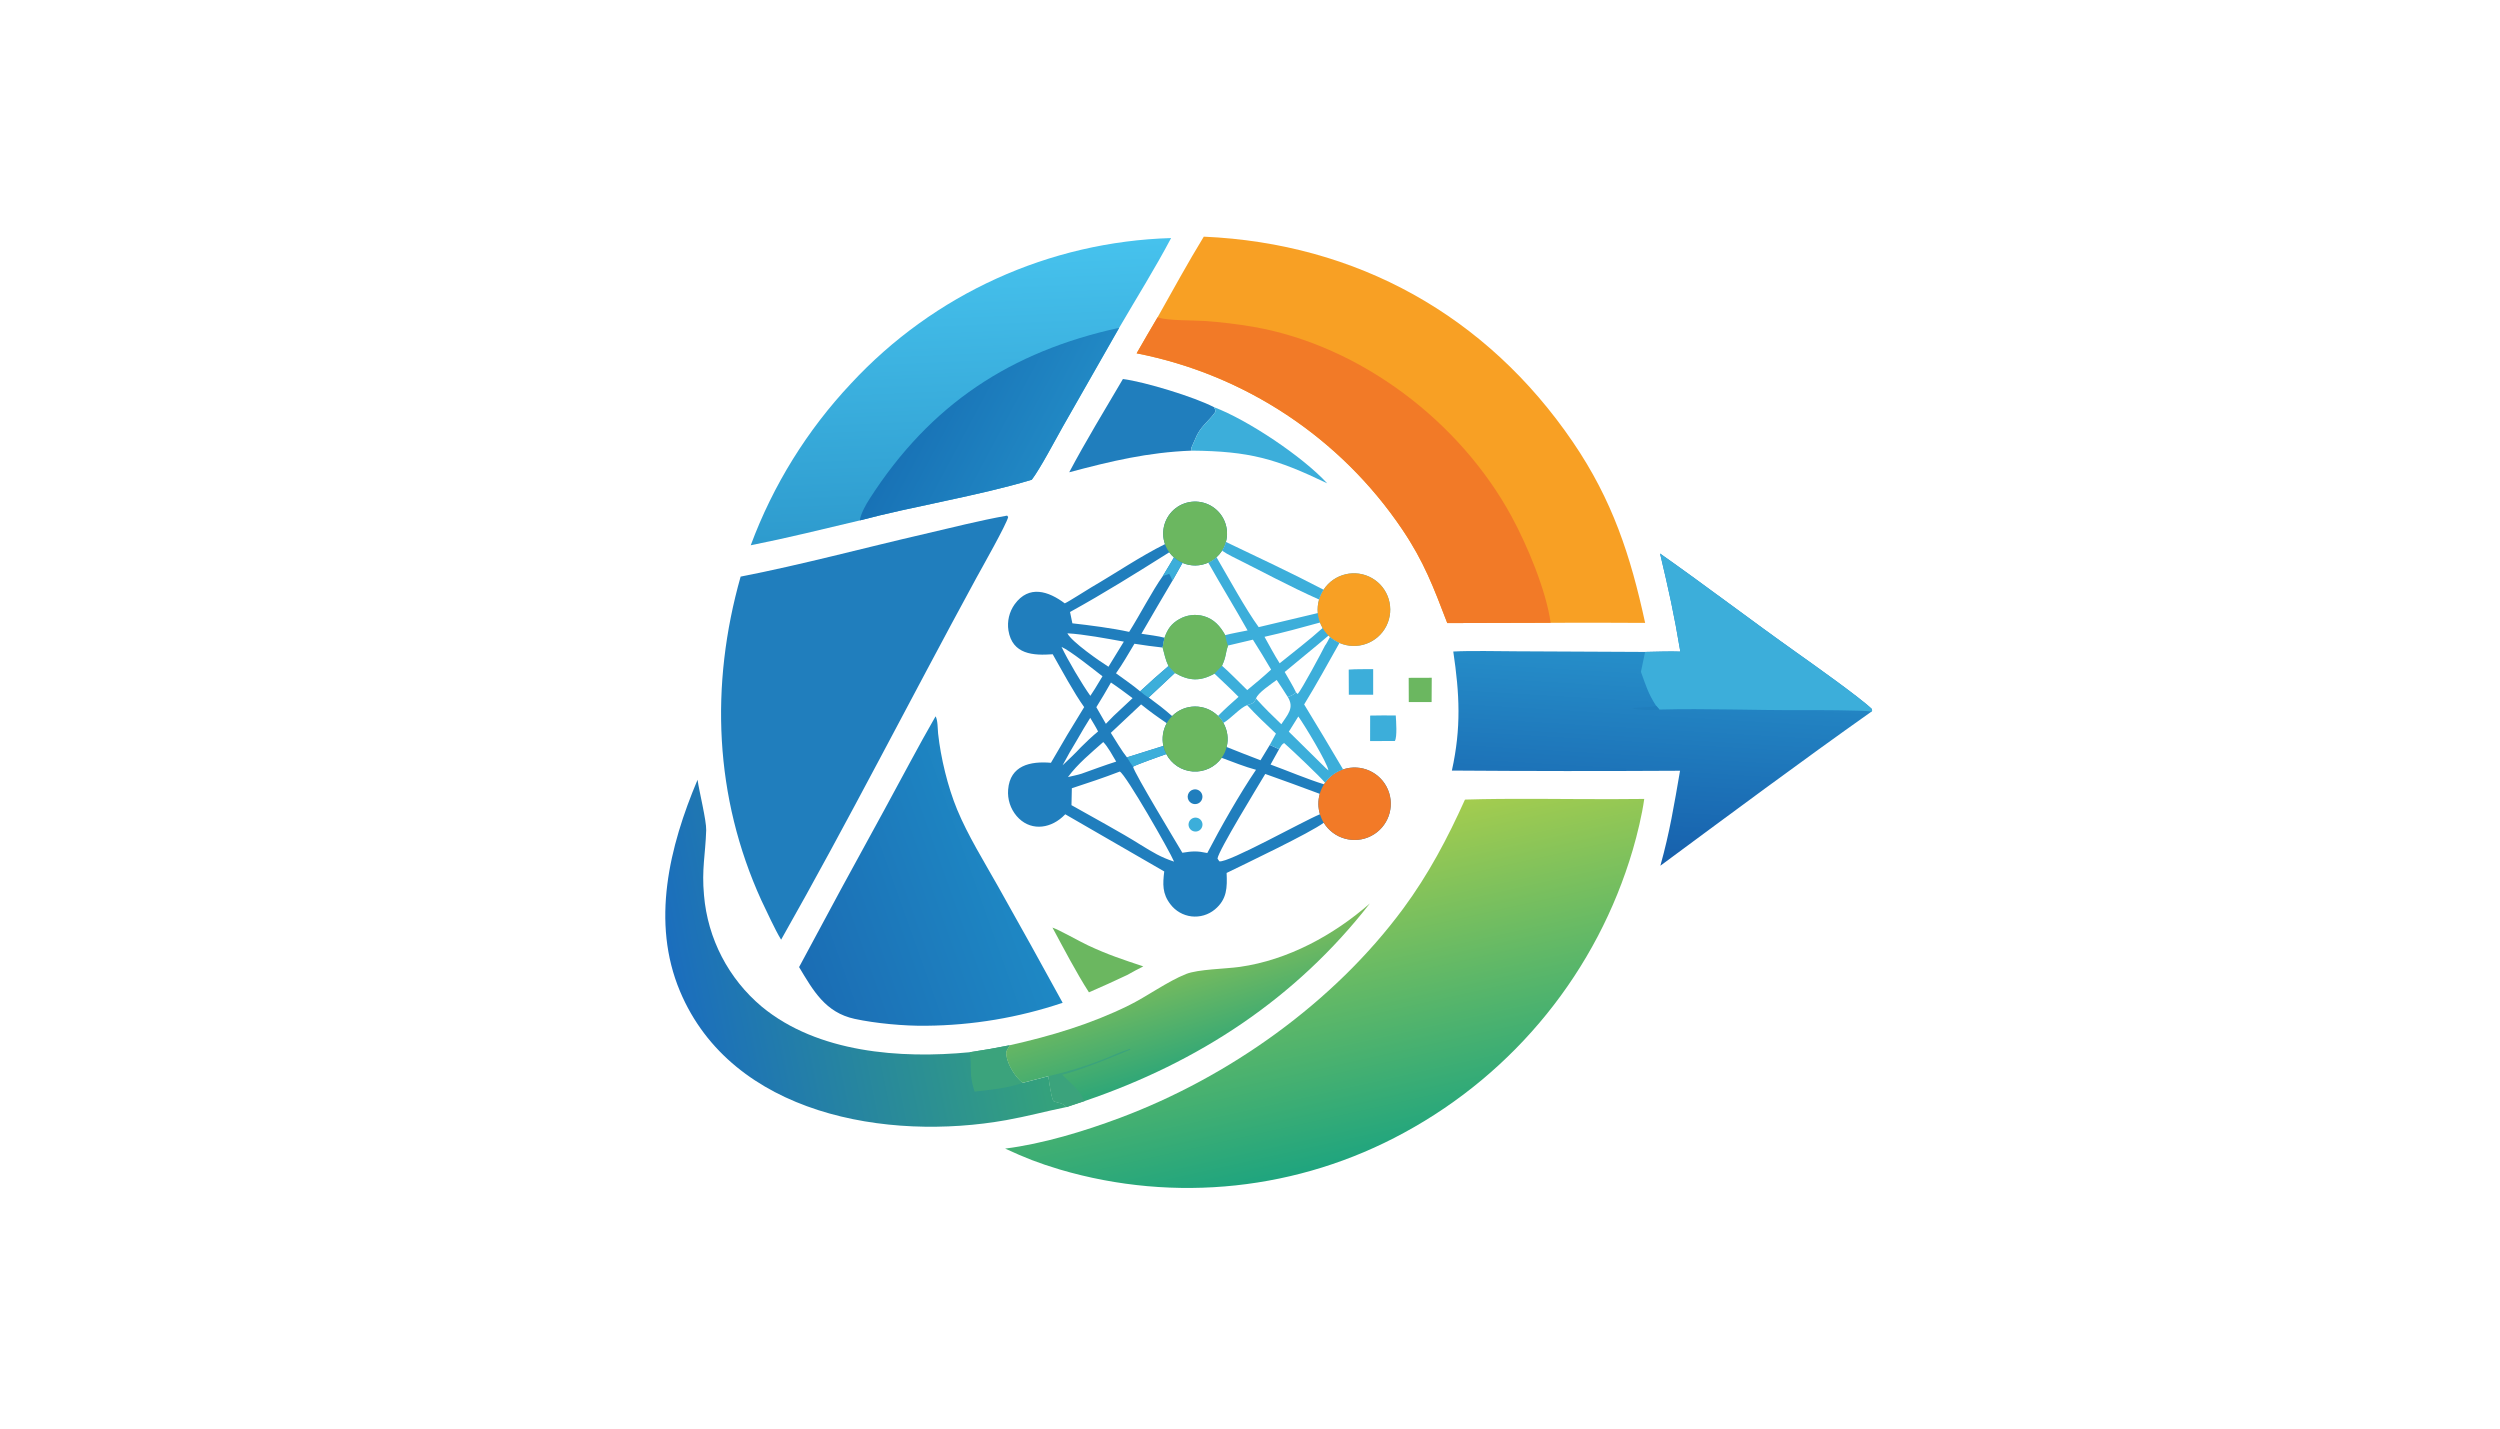
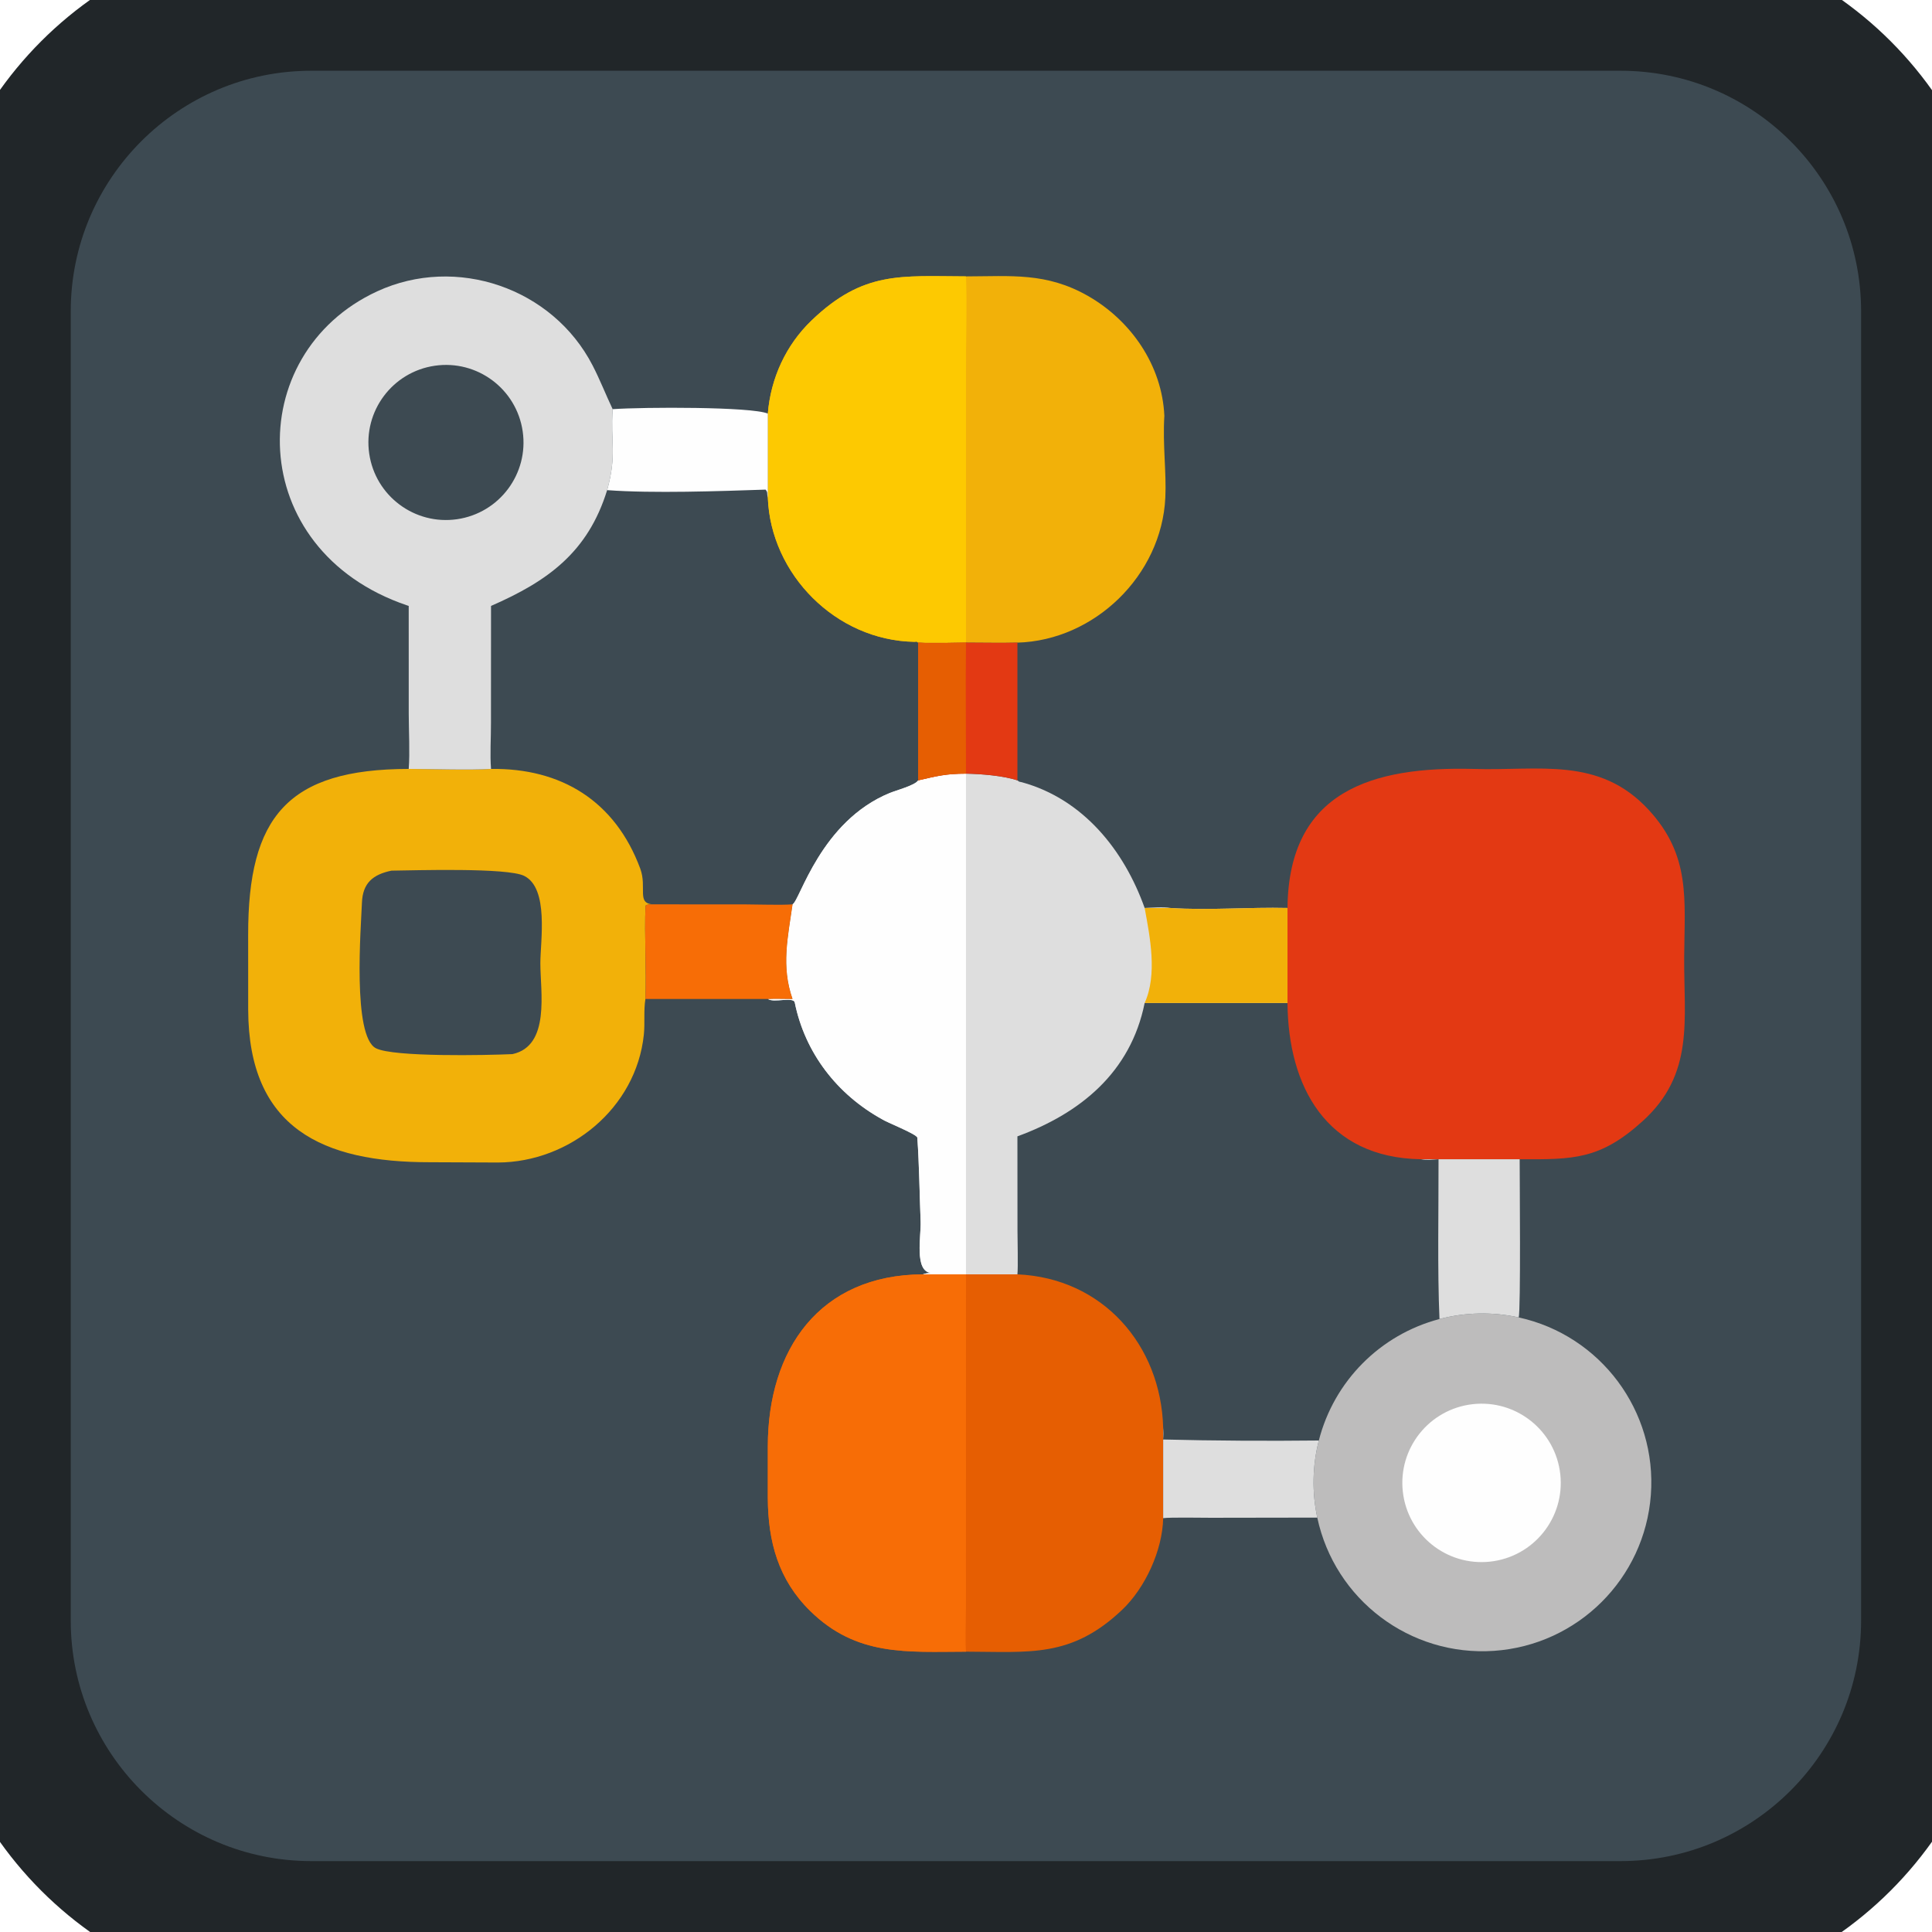
- <svg xmlns="http://www.w3.org/2000/svg" width="1001" height="572" viewBox="0 0 1001 572">
-   <defs>
-     <linearGradient id="gradient_0" gradientUnits="userSpaceOnUse" x1="696.034" y1="451.525" x2="734.115" y2="621.683">
-       <stop offset="0" stop-color="#A3CC4F" />
-       <stop offset="1" stop-color="#20A57E" />
-     </linearGradient>
-   </defs>
-   <path fill="url(#gradient_0)" transform="scale(0.744792 0.744792)" d="M866.189 429.623L883.942 429.504C882.76 438.08 880.198 448.613 877.782 456.871C858.664 521.887 814.437 576.604 754.884 608.919C698.259 639.851 631.659 646.98 569.773 628.734C558.141 625.241 551.254 622.496 540.357 617.484C560.564 614.948 582.909 608.145 602.04 600.983C660.577 579.073 717.001 539.052 754.317 488.533C767.909 470.132 778.215 450.657 787.572 429.858C812.589 429.068 840.908 429.671 866.189 429.623Z" />
-   <path fill="#F8A024" transform="scale(0.744792 0.744792)" d="M647.154 127.229C729.289 130.845 799.177 169.51 845.626 237.71C866.819 268.83 876.579 298.635 884.428 334.872C867.497 334.761 850.565 334.741 833.634 334.811L778.056 334.967C770.625 315.606 765.583 302.019 753.873 284.643C720.674 235.414 669.315 201.36 611.054 189.948C614.76 183.473 618.513 177.024 622.314 170.604C630.403 156.23 638.575 141.267 647.154 127.229Z" />
-   <path fill="#F27A27" transform="scale(0.744792 0.744792)" d="M611.054 189.948C614.76 183.473 618.513 177.024 622.314 170.604L622.96 170.804C628.247 172.393 641.143 172.152 647.568 172.561C656.436 173.176 665.268 174.238 674.029 175.743C731.536 185.871 784.886 226.656 812.557 277.526C820.97 292.992 831.189 317.293 833.634 334.811L778.056 334.967C770.625 315.606 765.583 302.019 753.873 284.643C720.674 235.414 669.315 201.36 611.054 189.948Z" />
-   <path fill="#207EBD" transform="scale(0.744792 0.744792)" d="M626.293 292.522C623.844 285.552 626.127 277.796 631.962 273.265C637.797 268.735 645.875 268.446 652.019 272.547C658.162 276.649 660.995 284.221 659.05 291.349C658.597 293.01 657.897 294.593 656.974 296.045C656.143 297.352 655.138 298.541 653.988 299.579C660.118 310.054 669.827 327.812 676.672 337.142L708.444 329.589C708.21 327.138 708.443 324.664 709.128 322.299C709.669 320.433 710.485 318.659 711.549 317.034C717.223 308.375 728.667 305.65 737.632 310.824C746.597 315.999 749.966 327.273 745.309 336.519C740.653 345.765 729.591 349.769 720.098 345.643C718.246 344.839 716.53 343.751 715.011 342.42C714.741 342.183 714.477 341.939 714.22 341.687L708.397 346.595C702.507 351.513 696.592 356.4 690.651 361.257C692.544 364.582 695.161 368.887 696.77 372.254C695.001 373.71 694.411 373.884 692.333 374.719C690.409 371.75 688.349 368.408 686.343 365.536C683.553 367.636 676.01 372.58 675.248 375.541C674.096 378.111 673.281 378.242 670.459 379.07C666.574 380.588 662.03 386.031 657.686 388.66C659.92 392.581 660.55 397.215 659.445 401.591C665.492 404.02 671.561 406.394 677.65 408.713L682.643 400.473L687.622 402.783L683.052 411.021C692.101 414.321 702.937 418.929 711.802 421.645C711.984 421.36 712.172 421.079 712.368 420.804C714.755 417.45 718.143 414.938 722.046 413.631C731.694 410.399 742.203 415.146 746.159 424.522C750.116 433.898 746.185 444.74 737.14 449.401C728.095 454.061 716.987 450.967 711.652 442.301C704.433 447.742 669.021 464.594 659.427 469.296C659.759 477.044 659.73 483.397 653.126 488.907C649.613 491.831 645.051 493.182 640.512 492.642C636.039 492.096 631.976 489.766 629.247 486.18C624.764 480.391 625.092 475.229 625.893 468.49L572.692 437.76C572.177 438.282 571.645 438.788 571.098 439.277C563.662 445.883 553.33 446.638 546.534 438.69C543.199 434.755 541.558 429.66 541.97 424.518C542.983 411.415 554.031 409.128 564.981 410.082C570.76 399.996 576.718 390.014 582.853 380.141C577.452 372.674 570.573 359.88 565.937 351.73C555.484 352.481 544.253 351.883 542.138 338.95C541.363 333.996 542.564 328.936 545.482 324.858C553.169 314.297 563.669 317.801 572.424 324.361C574.578 323.436 584.139 317.234 586.71 315.742C599.627 308.24 612.924 299.173 626.293 292.522ZM609.116 412.177C610.05 416.079 632.131 452.449 635.637 458.439C641.067 457.534 643.676 457.428 649.041 458.587C656.231 444.733 666.522 426.66 675.23 413.836C669.597 412.37 662.374 409.478 656.77 407.404C653.25 412.383 647.39 415.167 641.308 414.751C635.225 414.334 629.799 410.777 626.99 405.365C624.055 406.437 611.056 410.991 609.116 412.177ZM709.601 437.747C708.517 434.173 708.483 430.362 709.504 426.768C699.766 423.122 689.998 419.558 680.2 416.077C676.378 422.531 655.042 457.254 654.525 461.568L655.517 463.058C660.372 463.973 700.655 441.401 709.601 437.747ZM613.63 340.709C616.901 341.212 623.053 341.978 626.028 342.846L625.027 348.122C619.813 347.528 615.049 346.928 609.873 346.08C606.869 351.066 603.299 357.346 599.958 361.967C603.802 364.776 609.444 368.664 612.932 371.667C617.898 367.01 622.981 362.478 628.175 358.076L631.614 361.776L617.537 374.97C622.189 378.41 625.811 381.141 630.131 384.963C636.931 378.148 647.96 378.116 654.799 384.891C655.928 386.01 656.9 387.278 657.686 388.66C662.03 386.031 666.574 380.588 670.459 379.07C673.281 378.242 674.096 378.111 675.248 375.541C676.01 372.58 683.553 367.636 686.343 365.536C688.349 368.408 690.409 371.75 692.333 374.719C694.411 373.884 695.001 373.71 696.77 372.254C695.161 368.887 692.544 364.582 690.651 361.257C696.592 356.4 702.507 351.513 708.397 346.595L714.22 341.687C714.477 341.939 714.741 342.183 715.011 342.42C716.53 343.751 718.246 344.839 720.098 345.643C729.591 349.769 740.653 345.765 745.309 336.519C749.966 327.273 746.597 315.999 737.632 310.824C728.667 305.65 717.223 308.375 711.549 317.034C710.485 318.659 709.669 320.433 709.128 322.299C708.443 324.664 708.21 327.138 708.444 329.589L676.672 337.142C669.827 327.812 660.118 310.054 653.988 299.579C652.673 300.766 651.181 301.742 649.568 302.473C645.171 304.463 640.14 304.511 635.706 302.604L630.245 312.292C624.659 321.736 619.121 331.208 613.63 340.709ZM575.248 329.013L576.511 335.096C585.462 336.087 598.378 337.751 607.031 339.697C612.757 330.626 619.467 317.635 625.114 309.694C627.145 306.414 629.131 303.009 631.116 299.692C630.178 298.862 629.333 297.932 628.597 296.918C610.522 308.298 593.942 318.68 575.248 329.013ZM573.816 340.467C576.172 345.088 591.252 355.524 595.903 358.443L599.331 352.845L604.176 344.941C595.326 343.353 582.596 340.931 573.816 340.467ZM613.266 454.217C619.705 458.142 623.96 460.843 631.175 463.209C629.014 457.876 605.213 416.254 601.998 414.784C593.261 418.145 585.118 420.849 576.224 423.76L576.028 432.856C587.624 439.463 602.186 447.225 613.266 454.217ZM594.521 389.124L598.687 384.868C602.052 381.65 605.452 378.468 608.887 375.323C605.051 372.481 601.217 369.571 597.251 366.92C594.728 371.399 592.107 375.821 589.389 380.184L594.521 389.124ZM605.848 407.153L625.419 401.005C624.521 396.848 625.168 392.506 627.241 388.792C622.092 385.309 618.291 382.574 613.451 378.688L597.168 393.984C599.344 397.427 603.445 404.275 605.848 407.153ZM581.101 401.706C584.365 398.46 586.785 396.176 590.32 393.222C589.12 390.827 587.499 388.241 586.111 385.909C583.666 389.81 581.305 393.763 579.032 397.766C576.176 402.474 573.806 406.583 571.236 411.448C574.52 408.292 578.027 405.046 581.101 401.706ZM570.675 347.766C573.996 354.804 581.651 367.758 586.171 374.081L588.616 370.321L592.695 363.57C587.992 359.938 575.489 349.896 570.675 347.766ZM593.112 398.92C586.489 404.801 579.373 410.635 574.125 417.749C576.219 417.255 579.41 416.599 581.365 415.968C587.436 413.814 593.959 411.36 600.064 409.437C598.248 406.375 595.509 401.292 593.112 398.92Z" />
-   <path fill="#207EBD" transform="scale(0.744792 0.744792)" d="M641.751 424.415C643.85 424.032 645.877 425.376 646.342 427.459C646.807 429.542 645.543 431.62 643.48 432.166C642.073 432.538 640.574 432.111 639.575 431.051C638.575 429.991 638.236 428.47 638.69 427.086C639.144 425.702 640.318 424.677 641.751 424.415Z" />
-   <path fill="#3CAEDA" transform="scale(0.744792 0.744792)" d="M640.668 440.145C642.405 439.02 644.725 439.514 645.854 441.25C646.983 442.985 646.494 445.307 644.762 446.44C643.024 447.577 640.693 447.087 639.56 445.346C638.428 443.604 638.924 441.274 640.668 440.145Z" />
-   <path fill="#3CAEDA" transform="scale(0.744792 0.744792)" d="M628.175 358.076L631.614 361.776L617.537 374.97C615.992 374.288 614.294 372.76 612.932 371.667C617.898 367.01 622.981 362.478 628.175 358.076Z" />
-   <path fill="#3CAEDA" transform="scale(0.744792 0.744792)" d="M605.848 407.153L625.419 401.005C625.747 402.522 626.276 403.988 626.99 405.365C624.055 406.437 611.056 410.991 609.116 412.177C608.308 411.171 606.622 408.371 605.848 407.153Z" />
-   <path fill="#3CAEDA" transform="scale(0.744792 0.744792)" d="M649.568 302.473C651.181 301.742 652.673 300.766 653.988 299.579C660.118 310.054 669.827 327.812 676.672 337.142L708.444 329.589C708.21 327.138 708.443 324.664 709.128 322.299C709.669 320.433 710.485 318.659 711.549 317.034C717.223 308.375 728.667 305.65 737.632 310.824C746.597 315.999 749.966 327.273 745.309 336.519C740.653 345.765 729.591 349.769 720.098 345.643C718.246 344.839 716.53 343.751 715.011 342.42C714.741 342.183 714.477 341.939 714.22 341.687L708.397 346.595C702.507 351.513 696.592 356.4 690.651 361.257C692.544 364.582 695.161 368.887 696.77 372.254C695.001 373.71 694.411 373.884 692.333 374.719C690.409 371.75 688.349 368.408 686.343 365.536C683.553 367.636 676.01 372.58 675.248 375.541C674.096 378.111 673.281 378.242 670.459 379.07C666.574 380.588 662.03 386.031 657.686 388.66C656.9 387.278 655.928 386.01 654.799 384.891C658.449 381.189 661.959 378.076 665.844 374.625C661.795 370.48 657.119 366.184 652.897 362.153C645.145 366.463 639.165 366.108 631.614 361.776L628.175 358.076C626.666 355.027 625.89 351.438 625.027 348.122L626.028 342.846C627.651 338.254 629.707 335.22 634.093 332.785C638.069 330.546 642.776 329.988 647.166 331.235C652.671 332.822 655.98 336.618 658.676 341.452C661.94 340.567 667.252 339.626 670.701 338.914C663.827 326.691 656.461 314.735 649.568 302.473ZM673.56 343.884L660.204 347.038C658.637 351.515 659.364 352.613 656.955 357.907C661.095 361.528 666.448 367.054 670.513 370.997C675.003 367.301 679.074 363.902 683.353 359.971C680.189 354.549 676.924 349.185 673.56 343.884ZM679.8 342.347C682.32 346.853 685.203 352.312 687.944 356.59C695.692 350.281 703.646 344.304 711.046 337.626C710.492 336.683 710.018 335.696 709.63 334.674C699.929 337.354 689.616 340.169 679.8 342.347Z" />
-   <path fill="#F8A024" transform="scale(0.744792 0.744792)" d="M711.549 317.034C717.223 308.375 728.667 305.65 737.632 310.824C746.597 315.999 749.966 327.273 745.309 336.519C740.653 345.765 729.591 349.769 720.098 345.643C718.246 344.839 716.53 343.751 715.011 342.42C714.741 342.183 714.477 341.939 714.22 341.687C712.987 340.48 711.92 339.114 711.046 337.626C710.492 336.683 710.018 335.696 709.63 334.674C709.009 333.04 708.61 331.33 708.444 329.589C708.21 327.138 708.443 324.664 709.128 322.299C709.669 320.433 710.485 318.659 711.549 317.034Z" />
-   <path fill="#6BB760" transform="scale(0.744792 0.744792)" d="M626.028 342.846C627.651 338.254 629.707 335.22 634.093 332.785C638.069 330.546 642.776 329.988 647.166 331.235C652.671 332.822 655.98 336.618 658.676 341.452C658.983 342.818 659.562 345.982 660.204 347.038C658.637 351.515 659.364 352.613 656.955 357.907L652.897 362.153C645.145 366.463 639.165 366.108 631.614 361.776L628.175 358.076C626.666 355.027 625.89 351.438 625.027 348.122L626.028 342.846Z" />
-   <path fill="#F27A27" transform="scale(0.744792 0.744792)" d="M722.046 413.631C731.694 410.399 742.203 415.146 746.159 424.522C750.116 433.898 746.185 444.74 737.14 449.401C728.095 454.061 716.987 450.967 711.652 442.301C710.776 440.878 710.087 439.347 709.601 437.747C708.517 434.173 708.483 430.362 709.504 426.768C710.019 424.958 710.793 423.233 711.802 421.645C711.984 421.36 712.172 421.079 712.368 420.804C714.755 417.45 718.143 414.938 722.046 413.631Z" />
-   <path fill="#6BB760" transform="scale(0.744792 0.744792)" d="M630.131 384.963C636.931 378.148 647.96 378.116 654.799 384.891C655.928 386.01 656.9 387.278 657.686 388.66C659.92 392.581 660.55 397.215 659.445 401.591C658.919 403.677 658.012 405.647 656.77 407.404C653.25 412.383 647.39 415.167 641.308 414.751C635.225 414.334 629.799 410.777 626.99 405.365C626.276 403.988 625.747 402.522 625.419 401.005C624.521 396.848 625.168 392.506 627.241 388.792C628.024 387.389 628.996 386.1 630.131 384.963Z" />
-   <path fill="#6BB760" transform="scale(0.744792 0.744792)" d="M626.293 292.522C623.844 285.552 626.127 277.796 631.962 273.265C637.797 268.735 645.875 268.446 652.019 272.547C658.162 276.649 660.995 284.221 659.05 291.349C658.597 293.01 657.897 294.593 656.974 296.045C656.143 297.352 655.138 298.541 653.988 299.579C652.673 300.766 651.181 301.742 649.568 302.473C645.171 304.463 640.14 304.511 635.706 302.604C634.031 301.883 632.482 300.9 631.116 299.692C630.178 298.862 629.333 297.932 628.597 296.918C627.62 295.572 626.844 294.091 626.293 292.522Z" />
-   <path fill="#3CAEDA" transform="scale(0.744792 0.744792)" d="M631.116 299.692C632.482 300.9 634.031 301.883 635.706 302.604L630.245 312.292C629.646 310.526 629.504 310.089 628.578 308.489C627.426 308.899 626.271 309.3 625.114 309.694C627.145 306.414 629.131 303.009 631.116 299.692Z" />
-   <defs>
-     <linearGradient id="gradient_1" gradientUnits="userSpaceOnUse" x1="575.82" y1="400.151" x2="578.405" y2="405.668">
-       <stop offset="0" stop-color="white" stop-opacity="0" />
-       <stop offset="1" stop-color="#F9FBFC" stop-opacity="0.031" />
-     </linearGradient>
-   </defs>
-   <path fill="url(#gradient_1)" transform="scale(0.744792 0.744792)" d="M579.032 397.766L581.061 399.362L581.101 401.706C578.027 405.046 574.52 408.292 571.236 411.448C573.806 406.583 576.176 402.474 579.032 397.766Z" />
-   <path fill="#207EBD" transform="scale(0.744792 0.744792)" d="M541.418 277.194L541.991 277.932C541.275 281.602 527.574 305.765 524.824 310.815C489.694 375.33 456.135 441.308 419.924 505.182C416.494 499.505 412.31 490.199 409.309 484.016C384.006 428.417 381.658 368.313 398.164 309.99C431.252 303.533 464.124 294.648 496.976 287.064C511.537 283.702 526.732 279.776 541.418 277.194Z" />
-   <defs>
-     <linearGradient id="gradient_2" gradientUnits="userSpaceOnUse" x1="519.301" y1="285.628" x2="512.311" y2="134.203">
-       <stop offset="0" stop-color="#2E9BCE" />
-       <stop offset="1" stop-color="#46C2ED" />
-     </linearGradient>
-   </defs>
-   <path fill="url(#gradient_2)" transform="scale(0.744792 0.744792)" d="M403.594 293.139C415.591 260.826 433.935 231.243 457.546 206.135C502.103 158.073 564.085 129.915 629.586 127.978C620.915 144.38 610.99 160.188 601.667 176.226L571.371 229.345C567.195 236.721 559.442 251.54 554.685 257.912C525.991 266.579 491.206 272.07 462.237 279.78C443.235 284.286 422.676 289.365 403.594 293.139Z" />
-   <defs>
-     <linearGradient id="gradient_3" gradientUnits="userSpaceOnUse" x1="498.611" y1="210.566" x2="562.929" y2="244.838">
-       <stop offset="0" stop-color="#1872B6" />
-       <stop offset="1" stop-color="#2188C4" />
-     </linearGradient>
-   </defs>
-   <path fill="url(#gradient_3)" transform="scale(0.744792 0.744792)" d="M462.237 279.78C462.699 276.212 465.545 271.201 467.528 268.115C500.144 217.353 543.277 188.992 601.667 176.226L571.371 229.345C567.195 236.721 559.442 251.54 554.685 257.912C525.991 266.579 491.206 272.07 462.237 279.78Z" />
-   <defs>
-     <linearGradient id="gradient_4" gradientUnits="userSpaceOnUse" x1="886.887" y1="461.624" x2="893.394" y2="351.855">
-       <stop offset="0" stop-color="#1761AD" />
-       <stop offset="1" stop-color="#268EC9" />
-     </linearGradient>
-   </defs>
-   <path fill="url(#gradient_4)" transform="scale(0.744792 0.744792)" d="M892.443 297.577C916.933 314.818 941.532 333.576 966.044 350.964C974.429 356.912 1000.11 375.129 1006.34 381.197C1006.42 382.274 1006.61 381.912 1006.13 382.542C968.363 409.249 929.884 437.876 892.612 465.415C897.653 447.361 899.997 432.808 903.186 414.353C862.302 414.595 821.416 414.564 780.532 414.259C785.6 391.211 784.691 373.264 781.279 350.256C791.065 349.72 805.372 350.129 815.397 350.14L884.41 350.479C890.123 350.404 897.783 350.074 903.341 350.313C899.926 329.775 897.154 317.455 892.443 297.577Z" />
-   <path fill="#3CAEDA" transform="scale(0.744792 0.744792)" d="M892.443 297.577C916.933 314.818 941.532 333.576 966.044 350.964C974.429 356.912 1000.11 375.129 1006.34 381.197C1006.42 382.274 1006.61 381.912 1006.13 382.542C1001.72 381.748 975.003 381.73 968.974 381.765C943.807 381.908 917.112 380.789 892.106 381.459L890.344 379.474C886.067 372.934 884.773 368.391 882.165 361.173L884.41 350.479C890.123 350.404 897.783 350.074 903.341 350.313C899.926 329.775 897.154 317.455 892.443 297.577Z" />
-   <path fill="#207EBD" transform="scale(0.744792 0.744792)" d="M890.344 379.474L892.106 381.459C888.273 382.019 881.032 381.769 877.292 380.765C881.035 380.021 887.701 380.469 890.344 379.474Z" />
-   <defs>
-     <linearGradient id="gradient_5" gradientUnits="userSpaceOnUse" x1="425.047" y1="502.786" x2="541.248" y2="461.229">
-       <stop offset="0" stop-color="#1B6DB4" />
-       <stop offset="1" stop-color="#1E88C4" />
-     </linearGradient>
-   </defs>
-   <path fill="url(#gradient_5)" transform="scale(0.744792 0.744792)" d="M502.966 385.092C504.204 387.226 504.039 391.696 504.322 394.304C505.748 407.441 509.515 423.037 514.565 435.241C520.304 449.114 529.143 463.346 536.581 476.581C548.282 497.347 559.851 518.187 571.287 539.101C547.653 547.055 522.91 551.22 497.975 551.44C486.44 551.626 470.722 550.2 459.434 547.741C443.72 544.316 437.181 532.568 429.59 519.908C444.724 491.568 460.038 463.325 475.531 435.179C484.535 418.739 493.659 401.235 502.966 385.092Z" />
-   <defs>
-     <linearGradient id="gradient_6" gradientUnits="userSpaceOnUse" x1="551.339" y1="493.601" x2="364.376" y2="531.568">
-       <stop offset="0" stop-color="#35A37A" />
-       <stop offset="1" stop-color="#1B6EBD" />
-     </linearGradient>
-   </defs>
-   <path fill="url(#gradient_6)" transform="scale(0.744792 0.744792)" d="M375.001 419.209C375.848 425.285 379.816 441.204 379.652 446.294C379.225 459.576 377.17 467.265 378.471 481.26C380.428 504.592 391.624 526.174 409.568 541.209C439.606 566.014 484.106 569.265 521.303 565.684C528.533 564.615 535.734 563.358 542.898 561.912C541.2 564.687 540.444 564.929 541.158 568.41C542.103 573.013 545.996 579.434 549.763 582.149C554.393 581 559.01 579.8 563.613 578.548C564.149 581.876 565.041 589.393 566.365 591.911C569.227 593.168 571.053 592.58 573.384 595.146C562.44 597.368 552.344 600.141 540.954 602.178C477.264 613.572 393.532 599.525 365.555 532.883C349.95 495.71 359.803 455.241 375.001 419.209Z" />
-   <path fill="#3BA37C" transform="scale(0.744792 0.744792)" d="M521.303 565.684C528.533 564.615 535.734 563.358 542.898 561.912C541.2 564.687 540.444 564.929 541.158 568.41C542.103 573.013 545.996 579.434 549.763 582.149C541.382 585.098 532.716 585.839 523.929 586.858C520.632 576.64 522.791 574.724 521.303 565.684Z" />
-   <defs>
-     <linearGradient id="gradient_7" gradientUnits="userSpaceOnUse" x1="633.514" y1="519.693" x2="648.723" y2="570.26">
-       <stop offset="0" stop-color="#7BBC5C" />
-       <stop offset="1" stop-color="#30A777" />
-     </linearGradient>
-   </defs>
-   <path fill="url(#gradient_7)" transform="scale(0.744792 0.744792)" d="M736.431 485.696C696.565 536.887 644.242 571.089 583.277 591.865L573.384 595.146C571.053 592.58 569.227 593.168 566.365 591.911C565.041 589.393 564.149 581.876 563.613 578.548C559.01 579.8 554.393 581 549.763 582.149C545.996 579.434 542.103 573.013 541.158 568.41C540.444 564.929 541.2 564.687 542.898 561.912C564.912 556.985 586.395 550.574 606.781 540.536C616.521 535.741 627.673 527.583 637.627 523.625C644.119 521.044 658.908 520.874 666.433 519.809C692.444 516.129 716.975 502.725 736.431 485.696Z" />
-   <path fill="#3BA37C" transform="scale(0.744792 0.744792)" d="M563.613 578.548C573.42 576.35 583.047 573.415 592.413 569.767C598.602 567.415 600.53 566.077 607.461 563.872L607.762 564.241C599.169 567.91 579.776 575.822 571.041 577.778C574.572 581.361 580.18 585.835 582.025 590.071C582.432 591.006 582.587 591.125 583.277 591.865L573.384 595.146C571.053 592.58 569.227 593.168 566.365 591.911C565.041 589.393 564.149 581.876 563.613 578.548Z" />
-   <path fill="#207EBD" transform="scale(0.744792 0.744792)" d="M603.678 203.761C615.458 205.261 642.175 213.441 652.607 218.88C653.127 219.872 653.492 220.305 653.377 221.416C652.088 223.431 649.564 225.988 647.89 227.802C643.215 232.871 642.961 235.469 640.458 240.75C640.541 241.258 640.696 241.753 640.564 242.258C616.805 243.202 597.365 247.903 574.811 253.894C583.366 237.716 594.343 219.619 603.678 203.761Z" />
-   <path fill="#3CAEDA" transform="scale(0.744792 0.744792)" d="M715.011 342.42C716.53 343.751 718.246 344.839 720.098 345.643C713.927 356.573 707.659 368.058 701.114 378.705C708.184 390.291 715.161 401.934 722.046 413.631C718.143 414.938 714.755 417.45 712.368 420.804C709.544 417.335 693.87 402.535 690.377 399.485C688.996 400.113 688.576 401.317 687.622 402.783L682.643 400.473L685.947 394.399C680.658 389.375 675.372 384.471 670.459 379.07C673.281 378.242 674.096 378.111 675.248 375.541C679.796 380.642 683.936 384.646 688.842 389.347C692.217 384.139 695.97 380.648 692.333 374.719C694.411 373.884 695.001 373.71 696.77 372.254L697.66 373.091C699.697 370.916 710.724 350.354 712.345 347.043C712.737 346.784 714.626 343.128 715.011 342.42ZM692.875 393.35L712.821 413.029L714.164 414.173C713.561 409.991 701.075 389.439 697.978 385.178L692.875 393.35Z" />
-   <path fill="#3CAEDA" transform="scale(0.744792 0.744792)" d="M652.607 218.88C670.744 225.712 700.358 245.514 713.499 259.836C685.957 246.605 671.914 242.552 640.564 242.258C640.696 241.753 640.541 241.258 640.458 240.75C642.961 235.469 643.215 232.871 647.89 227.802C649.564 225.988 652.088 223.431 653.377 221.416C653.492 220.305 653.127 219.872 652.607 218.88Z" />
-   <path fill="#6BB760" transform="scale(0.744792 0.744792)" d="M565.794 498.662C570.057 500.213 580.059 505.956 584.957 508.255C595.477 513.191 603.688 515.888 614.629 519.524C611.841 520.864 608.684 522.683 605.928 524.178C599.143 527.394 592.304 530.495 585.414 533.48C578.656 522.967 571.728 509.67 565.794 498.662Z" />
-   <path fill="#3CAEDA" transform="scale(0.744792 0.744792)" d="M659.05 291.349C676.296 299.587 694.64 308.185 711.549 317.034C710.485 318.659 709.669 320.433 709.128 322.299C693.222 315.248 677.741 306.798 662.156 299.063C660.307 298.145 658.691 297.193 656.974 296.045C657.897 294.593 658.597 293.01 659.05 291.349Z" />
-   <path fill="#3CAEDA" transform="scale(0.744792 0.744792)" d="M736.594 384.695C740.948 384.534 745.957 384.643 750.362 384.639C750.549 387.592 751.206 396.113 749.876 398.358L736.565 398.399L736.594 384.695Z" />
-   <path fill="#3CAEDA" transform="scale(0.744792 0.744792)" d="M725.07 359.972C728.984 359.667 734.189 359.763 738.219 359.727L738.214 373.48L725.125 373.485L725.07 359.972Z" />
-   <path fill="#6BB760" transform="scale(0.744792 0.744792)" d="M757.311 364.406L769.706 364.362L769.636 377.445L757.361 377.415L757.311 364.406Z" />
-   <defs>
-     <linearGradient id="gradient_8" gradientUnits="userSpaceOnUse" x1="711.774" y1="347.914" x2="709.892" y2="344.474">
-       <stop offset="0" stop-color="white" stop-opacity="0" />
-       <stop offset="1" stop-color="#ECF9FD" stop-opacity="0.039" />
-     </linearGradient>
-   </defs>
-   <path fill="url(#gradient_8)" transform="scale(0.744792 0.744792)" d="M714.22 341.687C714.477 341.939 714.741 342.183 715.011 342.42C714.626 343.128 712.737 346.784 712.345 347.043L709.698 349.342L708.397 346.595L714.22 341.687Z" />
+ <svg xmlns="http://www.w3.org/2000/svg" width="100%" height="100%" viewBox="0 0 4267 4267" version="1.1" xml:space="preserve" style="fill-rule:evenodd;clip-rule:evenodd;stroke-linecap:round;stroke-linejoin:round;stroke-miterlimit:1.5;">
+   <path d="M4266.667,687.653l0,2891.361c0,379.526 -308.127,687.653 -687.653,687.653l-2891.361,0c-379.526,0 -687.653,-308.127 -687.653,-687.653l0,-2891.361c0,-379.526 308.127,-687.653 687.653,-687.653l2891.361,0c379.526,0 687.653,308.127 687.653,687.653Z" style="fill:#3d4a52;stroke:#212629;stroke-width:312.5px;" />
+   <path d="M2843.533,2005.333c2.592,-258.975 187.883,-312.783 410.85,-307.083c144.133,4.692 277.125,-28.425 386.608,90.092c93.425,101.133 79.583,197.533 78.675,324.742c-1,139.083 23.525,259.217 -92.575,363.817c-93.917,84.617 -152.392,83.842 -270.758,83.433l-217.708,0c-209.708,-3.258 -293.567,-160.983 -295.092,-345.1l0,-209.9Z" style="fill:#e33913;fill-rule:nonzero;" />
+   <path d="M902.683,1698.25c49.967,0.092 134.658,2.942 181.8,0c155.125,-2.175 274.175,70.925 329.492,219.942c15.8,42.567 -9.483,78.567 30.008,79.125c-7.908,0.417 -12.742,-0.775 -18.267,2.95c-2.8,67.033 2.233,139.592 -0.258,206.067c-4.2,25.45 -0.792,53.1 -3.45,78.642c-16.95,162.892 -163.992,281.725 -322,282.542l-151.042,-0.633c-235.578,0.192 -400.053,-74.567 -400.81,-336.842l-0.076,-165.458c-0.347,-260.425 87.251,-366.058 354.602,-366.333Zm229.092,629.858c84.017,-18.125 61.617,-137.925 61.65,-200.8c0.025,-49.158 19.375,-165.508 -35.825,-192.892c-37.258,-18.475 -240.133,-12.15 -293.092,-11.5c-41.258,8.625 -63.497,27.558 -65.149,70.942c-2.057,53.892 -21.424,294.817 31.025,321.367c39.091,19.792 244.707,15.458 301.391,12.883Z" style="fill:#f2b109;fill-rule:nonzero;" />
+   <path d="M2027.8,1723.542c42.033,-9.675 61.017,-14.75 105.675,-14.833c32.45,0.567 82.533,4.342 113.583,14.833c4.942,4.242 4.592,2.675 9.942,4.142c135.533,37.258 225.742,150.383 271.067,277.65c14.375,-0.658 43.483,-2.817 56.4,0c85.492,5.7 173.25,-2.1 259.067,0l0,209.9l-315.467,0c-30.917,153.5 -142.542,243.825 -281.008,294.508l0.15,208.008c0.017,18.758 1.567,81.775 -0.15,96.767l-208.8,0c6.933,-2.65 10.542,-2.517 17.833,-3.083c-37.275,-3.958 -21.55,-81.975 -22.775,-113.067c-2.442,-61.925 -3.017,-123.833 -7.292,-185.617c-0.542,-7.733 -69.808,-34.85 -78.183,-40.95c-98.917,-54.675 -169.875,-146.158 -192.517,-257.542c-2.792,-13.75 -46.267,1.317 -59.492,-7.925c15.842,-0.758 38.233,-0.017 54.6,0c-25.5,-72.092 -10.142,-137.242 0,-209.017c16.283,-8.058 61.533,-183.317 214.983,-246.05c13.083,-5.35 56.375,-17.033 62.383,-27.725Z" style="fill:#dedede;fill-rule:nonzero;" />
+   <path d="M2027.8,1723.542c42.033,-9.675 61.017,-14.75 105.675,-14.833l0,1105.808l-95.217,0c6.933,-2.65 10.542,-2.517 17.833,-3.083c-37.275,-3.958 -21.55,-81.975 -22.775,-113.067c-2.442,-61.925 -3.017,-123.833 -7.292,-185.617c-0.542,-7.733 -69.808,-34.85 -78.183,-40.95c-98.917,-54.675 -169.875,-146.158 -192.517,-257.542c-2.792,-13.75 -46.267,1.317 -59.492,-7.925c15.842,-0.758 38.233,-0.017 54.6,0c-25.5,-72.092 -10.142,-137.242 0,-209.017c16.283,-8.058 61.533,-183.317 214.983,-246.05c13.083,-5.35 56.375,-17.033 62.383,-27.725Z" style="fill:#fefefe;fill-rule:nonzero;" />
+   <path d="M2843.533,2005.333l0,209.9l-315.467,0c28.442,-62.792 11.775,-145.983 0,-209.9c18.967,0.275 37.442,0.2 56.4,0c85.492,5.7 173.25,-2.1 259.067,0Z" style="fill:#f2b109;fill-rule:nonzero;" />
+   <path d="M2038.258,2814.517l208.8,0c187.817,8.108 317.142,155.467 321.925,338.925l0,199.542c-1.475,70.775 -39.392,153.933 -90.992,202.783c-112.092,106.117 -203.783,92.45 -344.517,92.108c-130.767,0.333 -241.525,10.733 -343.967,-89.775c-70.608,-69.267 -93.208,-153.342 -93.725,-249.458l0.008,-113.917c0.058,-214.575 114.408,-379.15 342.467,-380.208Z" style="fill:#e65e02;fill-rule:nonzero;" />
+   <path d="M2038.258,2814.517l95.217,0l-0.125,737.342c-0.075,26.133 -1.708,71.683 0.125,96.017c-130.767,0.333 -241.525,10.733 -343.967,-89.775c-70.608,-69.267 -93.208,-153.342 -93.725,-249.458l0.008,-113.917c0.058,-214.575 114.408,-379.15 342.467,-380.208Z" style="fill:#f76d06;fill-rule:nonzero;" />
+   <path d="M1695.833,913.442c6.383,-78.458 40.1,-151.505 96.558,-205.684c114.742,-110.099 197.717,-97.645 341.083,-97.324c99.333,-0.174 177.525,-9.326 269.517,43.231c94.817,54.178 163.575,153.128 168.583,264.686c-3.975,64.1 4.842,124.625 2.167,180.725c-8.192,171.775 -156.433,315.458 -326.683,320.225c-36.35,0.958 -76.9,0.025 -113.583,0c-31.467,0.267 -75.325,2.208 -105.675,0c-5.075,-3.8 -2.317,-1.683 -8.467,-1.792c-173.542,-3.117 -317.292,-149.483 -323.5,-318.367l0,-185.7Z" style="fill:#f2b109;fill-rule:nonzero;" />
+   <path d="M1695.833,913.442c6.383,-78.458 40.1,-151.505 96.558,-205.684c114.742,-110.099 197.717,-97.645 341.083,-97.324c2.633,64.451 -0.4,146.828 0,213.04l0,595.827c-17.85,-0.475 -91.942,-2.267 -105.675,0c-5.075,-3.8 -2.317,-1.683 -8.467,-1.792c-173.542,-3.117 -317.292,-149.483 -323.5,-318.367l0,-185.7Z" style="fill:#fdc901;fill-rule:nonzero;" />
+   <path d="M902.683,1338.258l-3.567,-1.192c-360.658,-122.25 -364.959,-555.702 -66.142,-693.581c174.65,-80.587 387.375,-7.658 475.75,163.435c16.2,31.254 29.258,64.863 44.383,96.746c-5.092,73.133 9.783,99.758 -12.192,178.85c-42.467,137.342 -131.025,200.958 -256.433,255.742l-0.133,259.142c0.133,32.517 -2.425,69.233 0.133,100.85c-47.142,2.942 -131.833,0.092 -181.8,0c2.75,-36.033 0.125,-83.533 0.058,-121.358l-0.058,-238.633Zm106.833,-191.525c93.6,-13.583 158.467,-100.458 144.9,-194.05c-13.567,-93.592 -100.425,-158.479 -194.025,-144.93c-93.617,13.553 -158.519,100.438 -144.952,194.055c13.568,93.617 100.468,158.508 194.077,144.925Z" style="fill:#dedede;fill-rule:nonzero;" />
+   <path d="M3179.225,2913.192c57.183,-15.042 117.125,-16.275 174.883,-3.592c181.267,39.808 305.7,206.833 291.975,391.917c-13.725,185.083 -161.442,331.917 -346.6,344.55c-185.158,12.625 -351.442,-112.792 -390.175,-294.3c-12,-56.267 -10.833,-114.55 3.433,-170.292c33.55,-131.167 135.55,-233.842 266.483,-268.283Z" style="fill:#bdbcbc;fill-rule:nonzero;" />
+   <path d="M3252.25,3101.283c96.275,-11.017 183.158,58.317 193.783,154.633c10.625,96.317 -59.058,182.917 -155.417,193.15c-95.808,10.167 -181.8,-59.025 -192.367,-154.783c-10.558,-95.767 58.283,-182.042 154,-193Z" style="fill:#fefefe;fill-rule:nonzero;" />
+   <path d="M1443.983,1997.317l203.908,0.142c27.525,0.05 77.45,1.833 102.542,-0.142c-10.142,71.775 -25.5,136.925 0,209.017c-16.367,-0.017 -38.758,-0.758 -54.6,0l-270.375,0c2.492,-66.475 -2.542,-139.033 0.258,-206.067c5.525,-3.725 10.358,-2.533 18.267,-2.95Z" style="fill:#f76d06;fill-rule:nonzero;" />
+   <path d="M2133.475,1419.3c36.683,0.025 77.233,0.958 113.583,0l0,304.242c-31.05,-10.492 -81.133,-14.267 -113.583,-14.833c-44.658,0.083 -63.642,5.158 -105.675,14.833l0,-304.242c30.35,2.208 74.208,0.267 105.675,0Z" style="fill:#e33913;fill-rule:nonzero;" />
+   <path d="M2027.8,1419.3c30.35,2.208 74.208,0.267 105.675,0c-1.092,95.7 0.025,193.45 0,289.408c-44.658,0.083 -63.642,5.158 -105.675,14.833l0,-304.242Z" style="fill:#e65e02;fill-rule:nonzero;" />
+   <path d="M1353.108,903.667c69.575,-4.825 306.608,-5.55 342.725,9.775l0,185.7c-2.833,-10.817 0.725,-10.85 -4.975,-17.783c-101.092,3.383 -249.067,8.667 -349.942,1.158c21.975,-79.092 7.1,-105.717 12.192,-178.85Z" style="fill:#fefefe;fill-rule:nonzero;" />
+   <path d="M3138.625,2560.333l217.708,0c-0.058,37.967 2.692,335.442 -2.225,349.267c-57.758,-12.683 -117.7,-11.45 -174.883,3.592c-4.733,-109.375 -1.825,-241.675 -2.092,-352.858c-12.417,0.808 -26.492,2.475 -38.508,0Z" style="fill:#dedede;fill-rule:nonzero;" />
+   <path d="M2568.983,3153.442c0.825,10.708 0.808,15.108 0,25.817c111.142,2.817 231.925,3.458 343.758,2.217c-14.267,55.742 -15.433,114.025 -3.433,170.292l-234.867,0.375c-19.083,-0.008 -90.55,-1.283 -105.458,0.842l0,-199.542Z" style="fill:#dedede;fill-rule:nonzero;" />
</svg>
